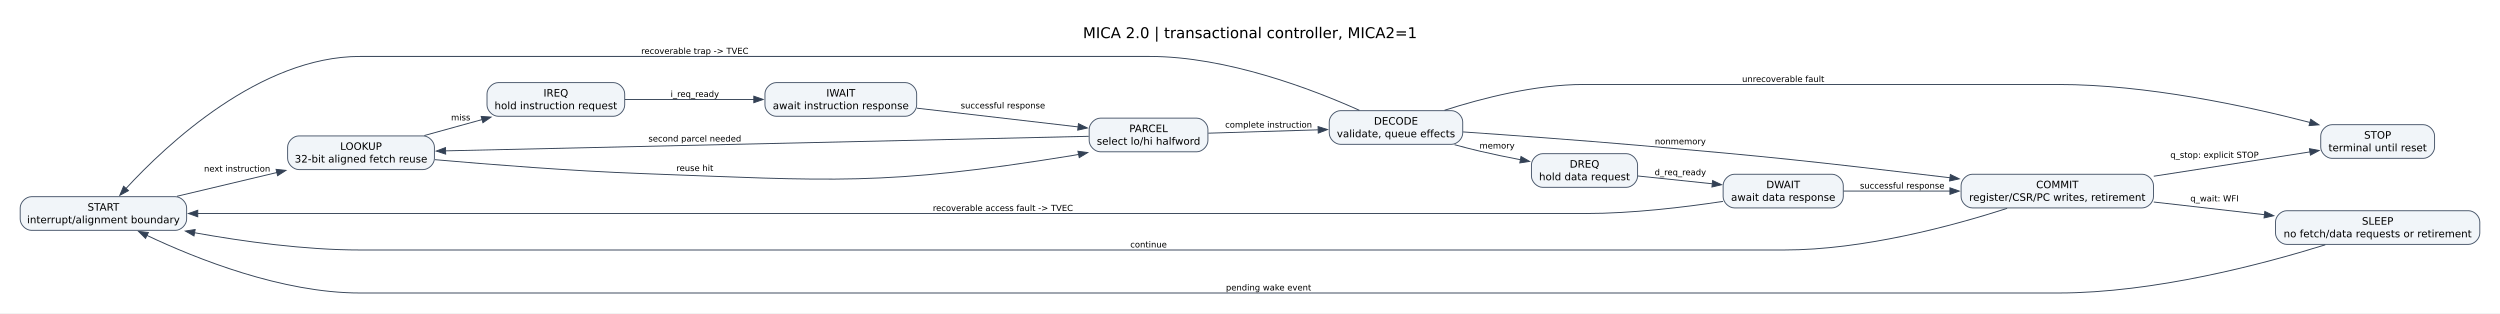
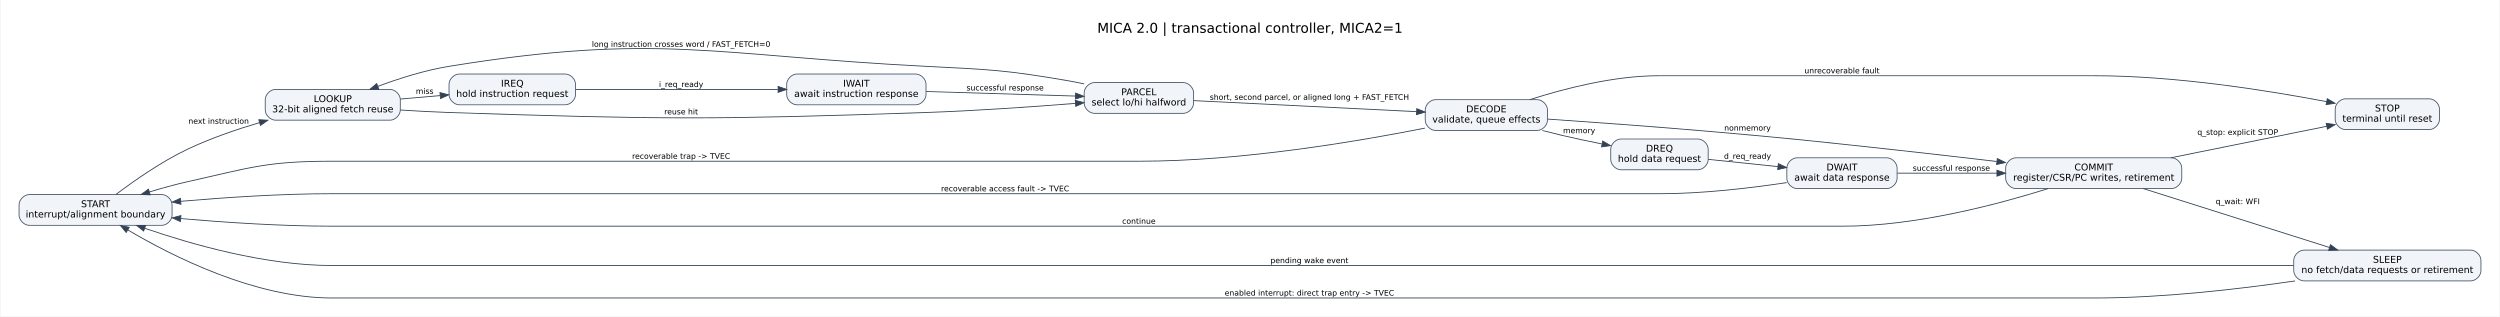
- <svg xmlns="http://www.w3.org/2000/svg" width="2674pt" height="335pt" viewBox="0.00 0.00 2673.70 334.95">
-   <g id="graph0" class="graph" transform="scale(1 1) rotate(0) translate(21.6 313.35)">
-     <polygon fill="white" stroke="none" points="-21.6,21.6 -21.6,-313.35 2652.1,-313.35 2652.1,21.6 -21.6,21.6" />
-     <text text-anchor="middle" x="1315.25" y="-272.55" font-family="DejaVu Sans" font-size="16.00">MICA 2.0 | transactional controller, MICA2=1</text>
+ <svg xmlns="http://www.w3.org/2000/svg" width="2923pt" height="370pt" viewBox="0.00 0.00 2923.20 370.20">
+   <g id="graph0" class="graph" transform="scale(1 1) rotate(0) translate(21.6 348.6)">
+     <polygon fill="white" stroke="transparent" points="-21.6,21.6 -21.6,-348.6 2901.6,-348.6 2901.6,21.6 -21.6,21.6" />
+     <text text-anchor="middle" x="1440" y="-310.2" font-family="DejaVu Sans" font-size="16.00">MICA 2.0 | transactional controller, MICA2=1</text>
    <g id="node1" class="node">
-       <path fill="#f1f5f9" stroke="#475569" d="M166,-103C166,-103 12,-103 12,-103 6,-103 0,-97 0,-91 0,-91 0,-79 0,-79 0,-73 6,-67 12,-67 12,-67 166,-67 166,-67 172,-67 178,-73 178,-79 178,-79 178,-91 178,-91 178,-97 172,-103 166,-103" />
-       <text text-anchor="middle" x="89" y="-88.05" font-family="DejaVu Sans" font-size="11.00">START</text>
-       <text text-anchor="middle" x="89" y="-74.55" font-family="DejaVu Sans" font-size="11.00">interrupt/alignment boundary</text>
+       <path fill="#f1f5f9" stroke="#475569" d="M167,-121C167,-121 12,-121 12,-121 6,-121 0,-115 0,-109 0,-109 0,-97 0,-97 0,-91 6,-85 12,-85 12,-85 167,-85 167,-85 173,-85 179,-91 179,-97 179,-97 179,-109 179,-109 179,-115 173,-121 167,-121" />
+       <text text-anchor="middle" x="89.5" y="-106.2" font-family="DejaVu Sans" font-size="11.00">START</text>
+       <text text-anchor="middle" x="89.5" y="-94.2" font-family="DejaVu Sans" font-size="11.00">interrupt/alignment boundary</text>
    </g>
    <g id="node2" class="node">
-       <path fill="#f1f5f9" stroke="#475569" d="M431,-168C431,-168 298,-168 298,-168 292,-168 286,-162 286,-156 286,-156 286,-144 286,-144 286,-138 292,-132 298,-132 298,-132 431,-132 431,-132 437,-132 443,-138 443,-144 443,-144 443,-156 443,-156 443,-162 437,-168 431,-168" />
-       <text text-anchor="middle" x="364.5" y="-153.05" font-family="DejaVu Sans" font-size="11.00">LOOKUP</text>
-       <text text-anchor="middle" x="364.5" y="-139.55" font-family="DejaVu Sans" font-size="11.00">32-bit aligned fetch reuse</text>
+       <path fill="#f1f5f9" stroke="#475569" d="M434,-244C434,-244 300,-244 300,-244 294,-244 288,-238 288,-232 288,-232 288,-220 288,-220 288,-214 294,-208 300,-208 300,-208 434,-208 434,-208 440,-208 446,-214 446,-220 446,-220 446,-232 446,-232 446,-238 440,-244 434,-244" />
+       <text text-anchor="middle" x="367" y="-229.2" font-family="DejaVu Sans" font-size="11.00">LOOKUP</text>
+       <text text-anchor="middle" x="367" y="-217.2" font-family="DejaVu Sans" font-size="11.00">32-bit aligned fetch reuse</text>
    </g>
    <g id="edge1" class="edge">
-       <path fill="none" stroke="#334155" d="M167.64,-103.45C200.99,-111.38 240.14,-120.68 274.64,-128.88" />
-       <polygon fill="#334155" stroke="#334155" points="273.65,-132.24 284.19,-131.15 275.27,-125.43 273.65,-132.24" />
-       <text text-anchor="middle" x="232" y="-129.82" font-family="DejaVu Sans" font-size="9.00">next instruction</text>
+       <path fill="none" stroke="#334155" d="M113.43,-121.15C134.24,-136.91 166.29,-159.42 197,-174 223.54,-186.6 253.86,-197.05 281.42,-205.19" />
+       <polygon fill="#334155" stroke="#334155" points="280.47,-208.56 291.05,-207.98 282.41,-201.83 280.47,-208.56" />
+       <text text-anchor="middle" x="233.5" y="-203.8" font-family="DejaVu Sans" font-size="9.00">next instruction</text>
    </g>
    <g id="node3" class="node">
-       <path fill="#f1f5f9" stroke="#475569" d="M634.5,-225C634.5,-225 511.25,-225 511.25,-225 505.25,-225 499.25,-219 499.25,-213 499.25,-213 499.25,-201 499.25,-201 499.25,-195 505.25,-189 511.25,-189 511.25,-189 634.5,-189 634.5,-189 640.5,-189 646.5,-195 646.5,-201 646.5,-201 646.5,-213 646.5,-213 646.5,-219 640.5,-225 634.5,-225" />
-       <text text-anchor="middle" x="572.88" y="-210.05" font-family="DejaVu Sans" font-size="11.00">IREQ</text>
-       <text text-anchor="middle" x="572.88" y="-196.55" font-family="DejaVu Sans" font-size="11.00">hold instruction request</text>
+       <path fill="#f1f5f9" stroke="#475569" d="M639,-262C639,-262 515,-262 515,-262 509,-262 503,-256 503,-250 503,-250 503,-238 503,-238 503,-232 509,-226 515,-226 515,-226 639,-226 639,-226 645,-226 651,-232 651,-238 651,-238 651,-250 651,-250 651,-256 645,-262 639,-262" />
+       <text text-anchor="middle" x="577" y="-247.2" font-family="DejaVu Sans" font-size="11.00">IREQ</text>
+       <text text-anchor="middle" x="577" y="-235.2" font-family="DejaVu Sans" font-size="11.00">hold instruction request</text>
    </g>
    <g id="edge3" class="edge">
-       <path fill="none" stroke="#334155" d="M432.22,-168.43C451.98,-173.89 473.8,-179.91 494.19,-185.54" />
-       <polygon fill="#334155" stroke="#334155" points="493,-188.85 503.57,-188.14 494.87,-182.1 493,-188.85" />
-       <text text-anchor="middle" x="471.12" y="-184.61" font-family="DejaVu Sans" font-size="9.00">miss</text>
+       <path fill="none" stroke="#334155" d="M446.04,-232.75C461.27,-234.07 477.28,-235.46 492.67,-236.79" />
+       <polygon fill="#334155" stroke="#334155" points="492.41,-240.28 502.68,-237.65 493.02,-233.31 492.41,-240.28" />
+       <text text-anchor="middle" x="474.5" y="-238.8" font-family="DejaVu Sans" font-size="9.00">miss</text>
    </g>
    <g id="node5" class="node">
-       <path fill="#f1f5f9" stroke="#475569" d="M1258.25,-187C1258.25,-187 1155.25,-187 1155.25,-187 1149.25,-187 1143.25,-181 1143.25,-175 1143.25,-175 1143.25,-163 1143.25,-163 1143.25,-157 1149.25,-151 1155.25,-151 1155.25,-151 1258.25,-151 1258.25,-151 1264.25,-151 1270.25,-157 1270.25,-163 1270.25,-163 1270.25,-175 1270.25,-175 1270.25,-181 1264.25,-187 1258.25,-187" />
-       <text text-anchor="middle" x="1206.75" y="-172.05" font-family="DejaVu Sans" font-size="11.00">PARCEL</text>
-       <text text-anchor="middle" x="1206.75" y="-158.55" font-family="DejaVu Sans" font-size="11.00">select lo/hi halfword</text>
+       <path fill="#f1f5f9" stroke="#475569" d="M1362,-252C1362,-252 1258,-252 1258,-252 1252,-252 1246,-246 1246,-240 1246,-240 1246,-228 1246,-228 1246,-222 1252,-216 1258,-216 1258,-216 1362,-216 1362,-216 1368,-216 1374,-222 1374,-228 1374,-228 1374,-240 1374,-240 1374,-246 1368,-252 1362,-252" />
+       <text text-anchor="middle" x="1310" y="-237.2" font-family="DejaVu Sans" font-size="11.00">PARCEL</text>
+       <text text-anchor="middle" x="1310" y="-225.2" font-family="DejaVu Sans" font-size="11.00">select lo/hi halfword</text>
    </g>
    <g id="edge2" class="edge">
-       <path fill="none" stroke="#334155" d="M443.48,-142.6C503.76,-137.27 589.33,-130.54 664.5,-127.75 869.32,-120.14 922.95,-114.12 1125.25,-147 1127.54,-147.37 1129.86,-147.78 1132.19,-148.23" />
-       <polygon fill="#334155" stroke="#334155" points="1131.2,-151.6 1141.71,-150.22 1132.64,-144.75 1131.2,-151.6" />
-       <text text-anchor="middle" x="721.5" y="-130.45" font-family="DejaVu Sans" font-size="9.00">reuse hit</text>
+       <path fill="none" stroke="#334155" d="M446.12,-219.9C464.75,-218.7 484.57,-217.61 503,-217 750.86,-208.75 813.15,-208.51 1061,-217 1119.79,-219.01 1186.28,-223.7 1235.61,-227.65" />
+       <polygon fill="#334155" stroke="#334155" points="1235.61,-231.16 1245.86,-228.48 1236.18,-224.18 1235.61,-231.16" />
+       <text text-anchor="middle" x="774.5" y="-214.8" font-family="DejaVu Sans" font-size="9.00">reuse hit</text>
    </g>
    <g id="node4" class="node">
-       <path fill="#f1f5f9" stroke="#475569" d="M946.75,-225C946.75,-225 808.5,-225 808.5,-225 802.5,-225 796.5,-219 796.5,-213 796.5,-213 796.5,-201 796.5,-201 796.5,-195 802.5,-189 808.5,-189 808.5,-189 946.75,-189 946.75,-189 952.75,-189 958.75,-195 958.75,-201 958.75,-201 958.75,-213 958.75,-213 958.75,-219 952.75,-225 946.75,-225" />
-       <text text-anchor="middle" x="877.62" y="-210.05" font-family="DejaVu Sans" font-size="11.00">IWAIT</text>
-       <text text-anchor="middle" x="877.62" y="-196.55" font-family="DejaVu Sans" font-size="11.00">await instruction response</text>
+       <path fill="#f1f5f9" stroke="#475569" d="M1049,-262C1049,-262 910,-262 910,-262 904,-262 898,-256 898,-250 898,-250 898,-238 898,-238 898,-232 904,-226 910,-226 910,-226 1049,-226 1049,-226 1055,-226 1061,-232 1061,-238 1061,-238 1061,-250 1061,-250 1061,-256 1055,-262 1049,-262" />
+       <text text-anchor="middle" x="979.5" y="-247.2" font-family="DejaVu Sans" font-size="11.00">IWAIT</text>
+       <text text-anchor="middle" x="979.5" y="-235.2" font-family="DejaVu Sans" font-size="11.00">await instruction response</text>
    </g>
    <g id="edge4" class="edge">
-       <path fill="none" stroke="#334155" d="M646.78,-207C688.22,-207 740.52,-207 784.75,-207" />
-       <polygon fill="#334155" stroke="#334155" points="784.59,-210.5 794.59,-207 784.59,-203.5 784.59,-210.5" />
-       <text text-anchor="middle" x="721.5" y="-209.7" font-family="DejaVu Sans" font-size="9.00">i_req_ready</text>
+       <path fill="none" stroke="#334155" d="M651.46,-244C717.97,-244 816.17,-244 887.6,-244" />
+       <polygon fill="#334155" stroke="#334155" points="887.94,-247.5 897.94,-244 887.94,-240.5 887.94,-247.5" />
+       <text text-anchor="middle" x="774.5" y="-246.8" font-family="DejaVu Sans" font-size="9.00">i_req_ready</text>
    </g>
    <g id="edge5" class="edge">
-       <path fill="none" stroke="#334155" d="M959.07,-197.66C1011.74,-191.54 1080.08,-183.6 1131.47,-177.63" />
-       <polygon fill="#334155" stroke="#334155" points="1131.79,-181.12 1141.32,-176.48 1130.98,-174.16 1131.79,-181.12" />
-       <text text-anchor="middle" x="1051" y="-197.41" font-family="DejaVu Sans" font-size="9.00">successful response</text>
+       <path fill="none" stroke="#334155" d="M1061.28,-241.54C1114.62,-239.92 1183.96,-237.81 1235.7,-236.23" />
+       <polygon fill="#334155" stroke="#334155" points="1235.92,-239.73 1245.81,-235.92 1235.71,-232.73 1235.92,-239.73" />
+       <text text-anchor="middle" x="1153.5" y="-242.8" font-family="DejaVu Sans" font-size="9.00">successful response</text>
    </g>
    <g id="edge6" class="edge">
-       <path fill="none" stroke="#334155" d="M1142.77,-167.58C995.03,-164.24 625.78,-155.89 454.88,-152.02" />
-       <polygon fill="#334155" stroke="#334155" points="455.01,-148.52 444.93,-151.8 454.85,-155.52 455.01,-148.52" />
-       <text text-anchor="middle" x="721.5" y="-161.98" font-family="DejaVu Sans" font-size="9.00">second parcel needed</text>
+       <path fill="none" stroke="#334155" d="M1245.95,-250.48C1239.91,-251.78 1233.85,-252.98 1228,-254 1154.49,-266.75 1135.51,-267.22 1061,-271 813.32,-283.57 747.8,-310.73 503,-271 474.8,-266.42 444.53,-256.8 419.81,-247.62" />
+       <polygon fill="#334155" stroke="#334155" points="420.87,-244.28 410.28,-244 418.38,-250.82 420.87,-244.28" />
+       <text text-anchor="middle" x="774.5" y="-293.8" font-family="DejaVu Sans" font-size="9.00">long instruction crosses word / FAST_FETCH=0</text>
    </g>
    <g id="node6" class="node">
-       <path fill="#f1f5f9" stroke="#475569" d="M1530.75,-195C1530.75,-195 1412,-195 1412,-195 1406,-195 1400,-189 1400,-183 1400,-183 1400,-171 1400,-171 1400,-165 1406,-159 1412,-159 1412,-159 1530.75,-159 1530.75,-159 1536.75,-159 1542.75,-165 1542.75,-171 1542.75,-171 1542.75,-183 1542.75,-183 1542.75,-189 1536.75,-195 1530.75,-195" />
-       <text text-anchor="middle" x="1471.38" y="-180.05" font-family="DejaVu Sans" font-size="11.00">DECODE</text>
-       <text text-anchor="middle" x="1471.38" y="-166.55" font-family="DejaVu Sans" font-size="11.00">validate, queue effects</text>
+       <path fill="#f1f5f9" stroke="#475569" d="M1776,-232C1776,-232 1657,-232 1657,-232 1651,-232 1645,-226 1645,-220 1645,-220 1645,-208 1645,-208 1645,-202 1651,-196 1657,-196 1657,-196 1776,-196 1776,-196 1782,-196 1788,-202 1788,-208 1788,-208 1788,-220 1788,-220 1788,-226 1782,-232 1776,-232" />
+       <text text-anchor="middle" x="1716.5" y="-217.2" font-family="DejaVu Sans" font-size="11.00">DECODE</text>
+       <text text-anchor="middle" x="1716.5" y="-205.2" font-family="DejaVu Sans" font-size="11.00">validate, queue effects</text>
    </g>
    <g id="edge7" class="edge">
-       <path fill="none" stroke="#334155" d="M1270.66,-170.92C1306.01,-171.99 1350.55,-173.35 1388.59,-174.51" />
-       <polygon fill="#334155" stroke="#334155" points="1388.04,-177.99 1398.14,-174.8 1388.25,-171 1388.04,-177.99" />
-       <text text-anchor="middle" x="1335.12" y="-176.88" font-family="DejaVu Sans" font-size="9.00">complete instruction</text>
+       <path fill="none" stroke="#334155" d="M1374.2,-230.88C1444.48,-227.4 1558.18,-221.78 1634.83,-217.99" />
+       <polygon fill="#334155" stroke="#334155" points="1635.11,-221.48 1644.93,-217.49 1634.77,-214.49 1635.11,-221.48" />
+       <text text-anchor="middle" x="1509.5" y="-231.8" font-family="DejaVu Sans" font-size="9.00">short, second parcel, or aligned long + FAST_FETCH</text>
+     </g>
+     <g id="edge17" class="edge">
+       <path fill="none" stroke="#334155" d="M1644.64,-198.74C1564.18,-182.77 1428.79,-160 1311,-160 366,-160 366,-160 366,-160 290.14,-160 271.02,-152.61 197,-136 182.5,-132.75 167.12,-128.47 152.68,-124.09" />
+       <polygon fill="#334155" stroke="#334155" points="153.46,-120.66 142.87,-121.05 151.38,-127.35 153.46,-120.66" />
+       <text text-anchor="middle" x="774.5" y="-162.8" font-family="DejaVu Sans" font-size="9.00">recoverable trap -&gt; TVEC</text>
+     </g>
+     <g id="node7" class="node">
+       <path fill="#f1f5f9" stroke="#475569" d="M1964,-186C1964,-186 1874,-186 1874,-186 1868,-186 1862,-180 1862,-174 1862,-174 1862,-162 1862,-162 1862,-156 1868,-150 1874,-150 1874,-150 1964,-150 1964,-150 1970,-150 1976,-156 1976,-162 1976,-162 1976,-174 1976,-174 1976,-180 1970,-186 1964,-186" />
+       <text text-anchor="middle" x="1919" y="-171.2" font-family="DejaVu Sans" font-size="11.00">DREQ</text>
+       <text text-anchor="middle" x="1919" y="-159.2" font-family="DejaVu Sans" font-size="11.00">hold data request</text>
+     </g>
+     <g id="edge8" class="edge">
+       <path fill="none" stroke="#334155" d="M1782.13,-195.9C1790.15,-193.83 1798.25,-191.81 1806,-190 1820.66,-186.58 1836.48,-183.25 1851.49,-180.26" />
+       <polygon fill="#334155" stroke="#334155" points="1852.58,-183.61 1861.72,-178.25 1851.23,-176.74 1852.58,-183.61" />
+       <text text-anchor="middle" x="1825" y="-192.8" font-family="DejaVu Sans" font-size="9.00">memory</text>
+     </g>
+     <g id="node9" class="node">
+       <path fill="#f1f5f9" stroke="#475569" d="M2518,-164C2518,-164 2336,-164 2336,-164 2330,-164 2324,-158 2324,-152 2324,-152 2324,-140 2324,-140 2324,-134 2330,-128 2336,-128 2336,-128 2518,-128 2518,-128 2524,-128 2530,-134 2530,-140 2530,-140 2530,-152 2530,-152 2530,-158 2524,-164 2518,-164" />
+       <text text-anchor="middle" x="2427" y="-149.2" font-family="DejaVu Sans" font-size="11.00">COMMIT</text>
+       <text text-anchor="middle" x="2427" y="-137.2" font-family="DejaVu Sans" font-size="11.00">register/CSR/PC writes, retirement</text>
+     </g>
+     <g id="edge9" class="edge">
+       <path fill="none" stroke="#334155" d="M1788.03,-209.31C1840.02,-205.73 1912.45,-200.5 1976,-195 2074.34,-186.49 2098.87,-183.67 2197,-173 2234.92,-168.88 2276.34,-164.08 2313.4,-159.69" />
+       <polygon fill="#334155" stroke="#334155" points="2314.22,-163.12 2323.73,-158.46 2313.39,-156.16 2314.22,-163.12" />
+       <text text-anchor="middle" x="2022" y="-195.8" font-family="DejaVu Sans" font-size="9.00">nonmemory</text>
+     </g>
+     <g id="node11" class="node">
+       <path fill="#f1f5f9" stroke="#475569" d="M2819.5,-233C2819.5,-233 2721.5,-233 2721.5,-233 2715.5,-233 2709.5,-227 2709.5,-221 2709.5,-221 2709.5,-209 2709.5,-209 2709.5,-203 2715.5,-197 2721.5,-197 2721.5,-197 2819.5,-197 2819.5,-197 2825.5,-197 2831.5,-203 2831.5,-209 2831.5,-209 2831.5,-221 2831.5,-221 2831.5,-227 2825.5,-233 2819.5,-233" />
+       <text text-anchor="middle" x="2770.5" y="-218.2" font-family="DejaVu Sans" font-size="11.00">STOP</text>
+       <text text-anchor="middle" x="2770.5" y="-206.2" font-family="DejaVu Sans" font-size="11.00">terminal until reset</text>
+     </g>
+     <g id="edge19" class="edge">
+       <path fill="none" stroke="#334155" d="M1767.45,-232.05C1807.58,-244.94 1865.68,-260 1918,-260 1918,-260 1918,-260 2428,-260 2522.62,-260 2630.72,-242.81 2699.5,-229.68" />
+       <polygon fill="#334155" stroke="#334155" points="2700.21,-233.11 2709.36,-227.77 2698.88,-226.24 2700.21,-233.11" />
+       <text text-anchor="middle" x="2132.5" y="-262.8" font-family="DejaVu Sans" font-size="9.00">unrecoverable fault</text>
+     </g>
+     <g id="node8" class="node">
+       <path fill="#f1f5f9" stroke="#475569" d="M2185,-164C2185,-164 2080,-164 2080,-164 2074,-164 2068,-158 2068,-152 2068,-152 2068,-140 2068,-140 2068,-134 2074,-128 2080,-128 2080,-128 2185,-128 2185,-128 2191,-128 2197,-134 2197,-140 2197,-140 2197,-152 2197,-152 2197,-158 2191,-164 2185,-164" />
+       <text text-anchor="middle" x="2132.5" y="-149.2" font-family="DejaVu Sans" font-size="11.00">DWAIT</text>
+       <text text-anchor="middle" x="2132.5" y="-137.2" font-family="DejaVu Sans" font-size="11.00">await data response</text>
+     </g>
+     <g id="edge10" class="edge">
+       <path fill="none" stroke="#334155" d="M1976.12,-162.16C2001.08,-159.57 2030.81,-156.47 2057.55,-153.69" />
+       <polygon fill="#334155" stroke="#334155" points="2058.05,-157.16 2067.63,-152.64 2057.32,-150.2 2058.05,-157.16" />
+       <text text-anchor="middle" x="2022" y="-162.8" font-family="DejaVu Sans" font-size="9.00">d_req_ready</text>
+     </g>
+     <g id="edge18" class="edge">
+       <path fill="none" stroke="#334155" d="M2067.85,-134.98C2025.98,-128.67 1969.89,-122 1920,-122 366,-122 366,-122 366,-122 307.22,-122 241.56,-117.64 189.08,-113.1" />
+       <polygon fill="#334155" stroke="#334155" points="189.37,-109.61 179.11,-112.22 188.76,-116.59 189.37,-109.61" />
+       <text text-anchor="middle" x="1153.5" y="-124.8" font-family="DejaVu Sans" font-size="9.00">recoverable access fault -&gt; TVEC</text>
+     </g>
+     <g id="edge11" class="edge">
+       <path fill="none" stroke="#334155" d="M2197.33,-146C2231.35,-146 2274.2,-146 2313.59,-146" />
+       <polygon fill="#334155" stroke="#334155" points="2313.79,-149.5 2323.79,-146 2313.79,-142.5 2313.79,-149.5" />
+       <text text-anchor="middle" x="2260.5" y="-148.8" font-family="DejaVu Sans" font-size="9.00">successful response</text>
+     </g>
+     <g id="edge12" class="edge">
+       <path fill="none" stroke="#334155" d="M2373.6,-127.98C2315.61,-109.68 2219.02,-84 2133.5,-84 366,-84 366,-84 366,-84 307.22,-84 241.56,-88.36 189.08,-92.9" />
+       <polygon fill="#334155" stroke="#334155" points="188.76,-89.41 179.11,-93.78 189.37,-96.39 188.76,-89.41" />
+       <text text-anchor="middle" x="1310" y="-86.8" font-family="DejaVu Sans" font-size="9.00">continue</text>
+     </g>
+     <g id="node10" class="node">
+       <path fill="#f1f5f9" stroke="#475569" d="M2868,-56C2868,-56 2673,-56 2673,-56 2667,-56 2661,-50 2661,-44 2661,-44 2661,-32 2661,-32 2661,-26 2667,-20 2673,-20 2673,-20 2868,-20 2868,-20 2874,-20 2880,-26 2880,-32 2880,-32 2880,-44 2880,-44 2880,-50 2874,-56 2868,-56" />
+       <text text-anchor="middle" x="2770.5" y="-41.2" font-family="DejaVu Sans" font-size="11.00">SLEEP</text>
+       <text text-anchor="middle" x="2770.5" y="-29.2" font-family="DejaVu Sans" font-size="11.00">no fetch/data requests or retirement</text>
+     </g>
+     <g id="edge13" class="edge">
+       <path fill="none" stroke="#334155" d="M2485.16,-127.92C2545.09,-108.97 2639.18,-79.21 2702.54,-59.18" />
+       <polygon fill="#334155" stroke="#334155" points="2703.96,-62.4 2712.44,-56.05 2701.85,-55.72 2703.96,-62.4" />
+       <text text-anchor="middle" x="2595.5" y="-109.8" font-family="DejaVu Sans" font-size="9.00">q_wait: WFI</text>
+     </g>
+     <g id="edge14" class="edge">
+       <path fill="none" stroke="#334155" d="M2517.28,-164.04C2574.18,-175.54 2646.86,-190.22 2699.56,-200.87" />
+       <polygon fill="#334155" stroke="#334155" points="2699,-204.33 2709.49,-202.88 2700.39,-197.46 2699,-204.33" />
+       <text text-anchor="middle" x="2595.5" y="-190.8" font-family="DejaVu Sans" font-size="9.00">q_stop: explicit STOP</text>
+     </g>
+     <g id="edge15" class="edge">
+       <path fill="none" stroke="#334155" d="M2660.69,-38C2593.61,-38 2505.82,-38 2428,-38 366,-38 366,-38 366,-38 288.58,-38 202.11,-62.62 147.05,-81.55" />
+       <polygon fill="#334155" stroke="#334155" points="145.77,-78.29 137.48,-84.89 148.08,-84.9 145.77,-78.29" />
+       <text text-anchor="middle" x="1509.5" y="-40.8" font-family="DejaVu Sans" font-size="9.00">pending wake event</text>
    </g>
    <g id="edge16" class="edge">
-       <path fill="none" stroke="#334155" d="M1432.22,-195.4C1381.99,-217.89 1290.34,-253 1207.75,-253 363.5,-253 363.5,-253 363.5,-253 256.74,-253 156.6,-158.92 112.96,-111.56" />
-       <polygon fill="#334155" stroke="#334155" points="115.8,-109.49 106.5,-104.42 110.61,-114.18 115.8,-109.49" />
-       <text text-anchor="middle" x="721.5" y="-255.7" font-family="DejaVu Sans" font-size="9.00">recoverable trap -&gt; TVEC</text>
-     </g>
-     <g id="node7" class="node">
-       <path fill="#f1f5f9" stroke="#475569" d="M1717.75,-149C1717.75,-149 1628.25,-149 1628.25,-149 1622.25,-149 1616.25,-143 1616.25,-137 1616.25,-137 1616.25,-125 1616.25,-125 1616.25,-119 1622.25,-113 1628.25,-113 1628.25,-113 1717.75,-113 1717.75,-113 1723.75,-113 1729.75,-119 1729.75,-125 1729.75,-125 1729.75,-137 1729.75,-137 1729.75,-143 1723.75,-149 1717.75,-149" />
-       <text text-anchor="middle" x="1673" y="-134.05" font-family="DejaVu Sans" font-size="11.00">DREQ</text>
-       <text text-anchor="middle" x="1673" y="-120.55" font-family="DejaVu Sans" font-size="11.00">hold data request</text>
-     </g>
-     <g id="edge8" class="edge">
-       <path fill="none" stroke="#334155" d="M1533.99,-158.6C1542.93,-156.16 1552.05,-153.8 1560.75,-151.75 1574.92,-148.41 1590.21,-145.27 1604.79,-142.48" />
-       <polygon fill="#334155" stroke="#334155" points="1605.09,-145.99 1614.27,-140.71 1603.8,-139.11 1605.09,-145.99" />
-       <text text-anchor="middle" x="1579.5" y="-154.45" font-family="DejaVu Sans" font-size="9.00">memory</text>
-     </g>
-     <g id="node9" class="node">
-       <path fill="#f1f5f9" stroke="#475569" d="M2269.5,-127C2269.5,-127 2087.75,-127 2087.75,-127 2081.75,-127 2075.75,-121 2075.75,-115 2075.75,-115 2075.75,-103 2075.75,-103 2075.75,-97 2081.75,-91 2087.75,-91 2087.75,-91 2269.5,-91 2269.5,-91 2275.5,-91 2281.5,-97 2281.5,-103 2281.5,-103 2281.5,-115 2281.5,-115 2281.5,-121 2275.5,-127 2269.5,-127" />
-       <text text-anchor="middle" x="2178.62" y="-112.05" font-family="DejaVu Sans" font-size="11.00">COMMIT</text>
-       <text text-anchor="middle" x="2178.62" y="-98.55" font-family="DejaVu Sans" font-size="11.00">register/CSR/PC writes, retirement</text>
-     </g>
-     <g id="edge9" class="edge">
-       <path fill="none" stroke="#334155" d="M1543.15,-172.27C1594.87,-168.7 1666.7,-163.48 1729.75,-158 1875.76,-145.31 1912.2,-141.19 2057.75,-124 2059.81,-123.76 2061.89,-123.51 2063.98,-123.26" />
-       <polygon fill="#334155" stroke="#334155" points="2064.28,-126.75 2073.79,-122.08 2063.44,-119.8 2064.28,-126.75" />
-       <text text-anchor="middle" x="1775.5" y="-159" font-family="DejaVu Sans" font-size="9.00">nonmemory</text>
-     </g>
-     <g id="node11" class="node">
-       <path fill="#f1f5f9" stroke="#475569" d="M2570.12,-180C2570.12,-180 2472.38,-180 2472.38,-180 2466.38,-180 2460.38,-174 2460.38,-168 2460.38,-168 2460.38,-156 2460.38,-156 2460.38,-150 2466.38,-144 2472.38,-144 2472.38,-144 2570.12,-144 2570.12,-144 2576.12,-144 2582.12,-150 2582.12,-156 2582.12,-156 2582.12,-168 2582.12,-168 2582.12,-174 2576.12,-180 2570.12,-180" />
-       <text text-anchor="middle" x="2521.25" y="-165.05" font-family="DejaVu Sans" font-size="11.00">STOP</text>
-       <text text-anchor="middle" x="2521.25" y="-151.55" font-family="DejaVu Sans" font-size="11.00">terminal until reset</text>
-     </g>
-     <g id="edge18" class="edge">
-       <path fill="none" stroke="#334155" d="M1523.33,-195.44C1563.24,-208.24 1620.43,-223 1672,-223 1672,-223 1672,-223 2179.62,-223 2273.81,-223 2380.38,-200.12 2448.85,-182.39" />
-       <polygon fill="#334155" stroke="#334155" points="2449.67,-185.79 2458.45,-179.86 2447.89,-179.02 2449.67,-185.79" />
-       <text text-anchor="middle" x="1885.5" y="-225.7" font-family="DejaVu Sans" font-size="9.00">unrecoverable fault</text>
-     </g>
-     <g id="node8" class="node">
-       <path fill="#f1f5f9" stroke="#475569" d="M1937.75,-127C1937.75,-127 1833.25,-127 1833.25,-127 1827.25,-127 1821.25,-121 1821.25,-115 1821.25,-115 1821.25,-103 1821.25,-103 1821.25,-97 1827.25,-91 1833.25,-91 1833.25,-91 1937.75,-91 1937.75,-91 1943.75,-91 1949.75,-97 1949.75,-103 1949.75,-103 1949.75,-115 1949.75,-115 1949.75,-121 1943.75,-127 1937.75,-127" />
-       <text text-anchor="middle" x="1885.5" y="-112.05" font-family="DejaVu Sans" font-size="11.00">DWAIT</text>
-       <text text-anchor="middle" x="1885.5" y="-98.55" font-family="DejaVu Sans" font-size="11.00">await data response</text>
-     </g>
-     <g id="edge10" class="edge">
-       <path fill="none" stroke="#334155" d="M1730.13,-125.13C1754.53,-122.58 1783.48,-119.56 1809.67,-116.82" />
-       <polygon fill="#334155" stroke="#334155" points="1810,-120.3 1819.59,-115.78 1809.28,-113.34 1810,-120.3" />
-       <text text-anchor="middle" x="1775.5" y="-125.96" font-family="DejaVu Sans" font-size="9.00">d_req_ready</text>
-     </g>
-     <g id="edge17" class="edge">
-       <path fill="none" stroke="#334155" d="M1821.15,-97.98C1779.48,-91.67 1723.66,-85 1674,-85 363.5,-85 363.5,-85 363.5,-85 305.88,-85 241.44,-85 189.58,-85" />
-       <polygon fill="#334155" stroke="#334155" points="189.89,-81.5 179.89,-85 189.89,-88.5 189.89,-81.5" />
-       <text text-anchor="middle" x="1051" y="-87.7" font-family="DejaVu Sans" font-size="9.00">recoverable access fault -&gt; TVEC</text>
-     </g>
-     <g id="edge11" class="edge">
-       <path fill="none" stroke="#334155" d="M1950.03,-109C1983.38,-109 2025.25,-109 2063.97,-109" />
-       <polygon fill="#334155" stroke="#334155" points="2063.81,-112.5 2073.81,-109 2063.81,-105.5 2063.81,-112.5" />
-       <text text-anchor="middle" x="2012.75" y="-111.7" font-family="DejaVu Sans" font-size="9.00">successful response</text>
-     </g>
-     <g id="edge12" class="edge">
-       <path fill="none" stroke="#334155" d="M2124.98,-90.52C2067.23,-71.93 1971.44,-46 1886.5,-46 363.5,-46 363.5,-46 363.5,-46 304.29,-46 238.59,-55.07 186.43,-64.46" />
-       <polygon fill="#334155" stroke="#334155" points="185.86,-61 176.66,-66.25 187.13,-67.89 185.86,-61" />
-       <text text-anchor="middle" x="1206.75" y="-48.7" font-family="DejaVu Sans" font-size="9.00">continue</text>
-     </g>
-     <g id="node10" class="node">
-       <path fill="#f1f5f9" stroke="#475569" d="M2618.5,-88C2618.5,-88 2424,-88 2424,-88 2418,-88 2412,-82 2412,-76 2412,-76 2412,-64 2412,-64 2412,-58 2418,-52 2424,-52 2424,-52 2618.5,-52 2618.5,-52 2624.5,-52 2630.5,-58 2630.5,-64 2630.5,-64 2630.5,-76 2630.5,-76 2630.5,-82 2624.5,-88 2618.5,-88" />
-       <text text-anchor="middle" x="2521.25" y="-73.05" font-family="DejaVu Sans" font-size="11.00">SLEEP</text>
-       <text text-anchor="middle" x="2521.25" y="-59.55" font-family="DejaVu Sans" font-size="11.00">no fetch/data requests or retirement</text>
-     </g>
-     <g id="edge13" class="edge">
-       <path fill="none" stroke="#334155" d="M2281.82,-97.3C2319.1,-93.03 2361.59,-88.17 2400.27,-83.74" />
-       <polygon fill="#334155" stroke="#334155" points="2400.57,-87.23 2410.1,-82.61 2399.77,-80.27 2400.57,-87.23" />
-       <text text-anchor="middle" x="2346.75" y="-97.97" font-family="DejaVu Sans" font-size="9.00">q_wait: WFI</text>
-     </g>
-     <g id="edge14" class="edge">
-       <path fill="none" stroke="#334155" d="M2281.82,-124.9C2335.71,-133.29 2400.48,-143.36 2448.9,-150.9" />
-       <polygon fill="#334155" stroke="#334155" points="2448.3,-154.35 2458.72,-152.43 2449.38,-147.43 2448.3,-154.35" />
-       <text text-anchor="middle" x="2346.75" y="-144.51" font-family="DejaVu Sans" font-size="9.00">q_stop: explicit STOP</text>
-     </g>
-     <g id="edge15" class="edge">
-       <path fill="none" stroke="#334155" d="M2465.21,-51.52C2398.45,-30.78 2282.11,0 2179.62,0 363.5,0 363.5,0 363.5,0 280.06,0 188.49,-36.52 135.3,-61.69" />
-       <polygon fill="#334155" stroke="#334155" points="134.05,-58.41 126.55,-65.9 137.08,-64.72 134.05,-58.41" />
-       <text text-anchor="middle" x="1335.12" y="-2.7" font-family="DejaVu Sans" font-size="9.00">pending wake event</text>
+       <path fill="none" stroke="#334155" d="M2662.56,-19.95C2595.41,-10.14 2506.89,0 2428,0 366,0 366,0 366,0 275.68,0 178.65,-49.17 127.3,-79.57" />
+       <polygon fill="#334155" stroke="#334155" points="125.32,-76.67 118.55,-84.82 128.93,-82.67 125.32,-76.67" />
+       <text text-anchor="middle" x="1509.5" y="-2.8" font-family="DejaVu Sans" font-size="9.00">enabled interrupt: direct trap entry -&gt; TVEC</text>
    </g>
  </g>
</svg>
